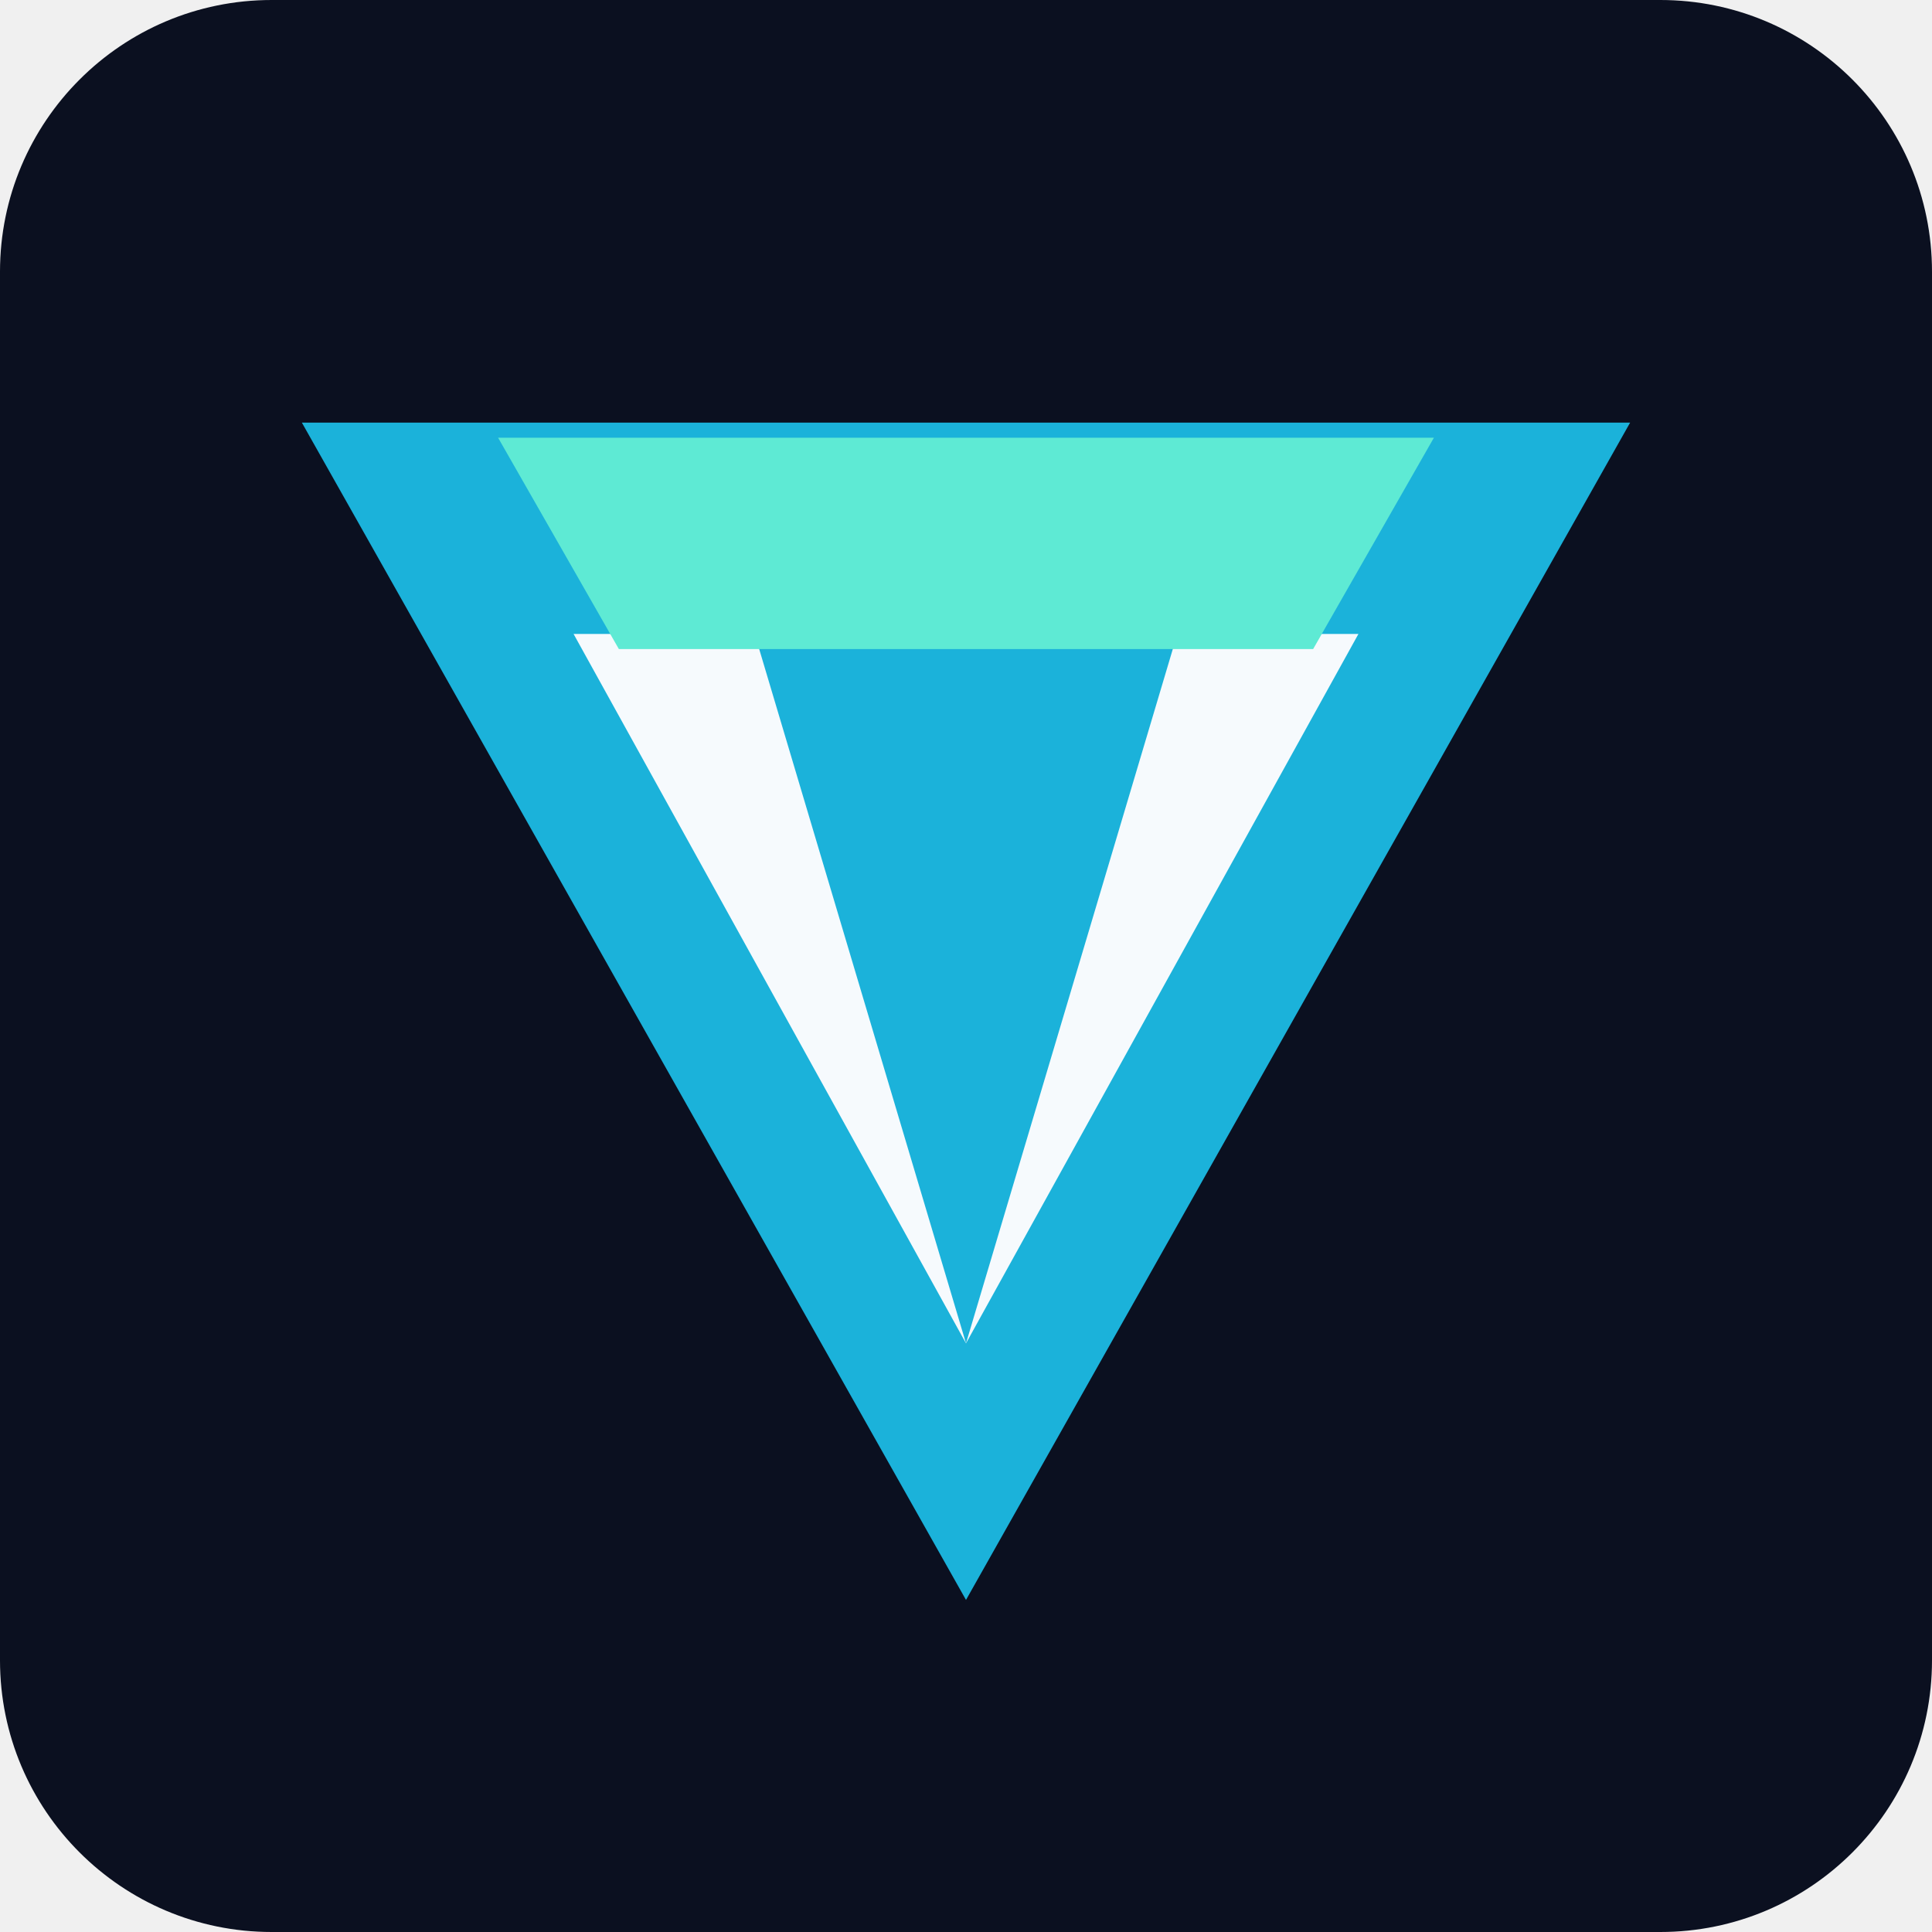
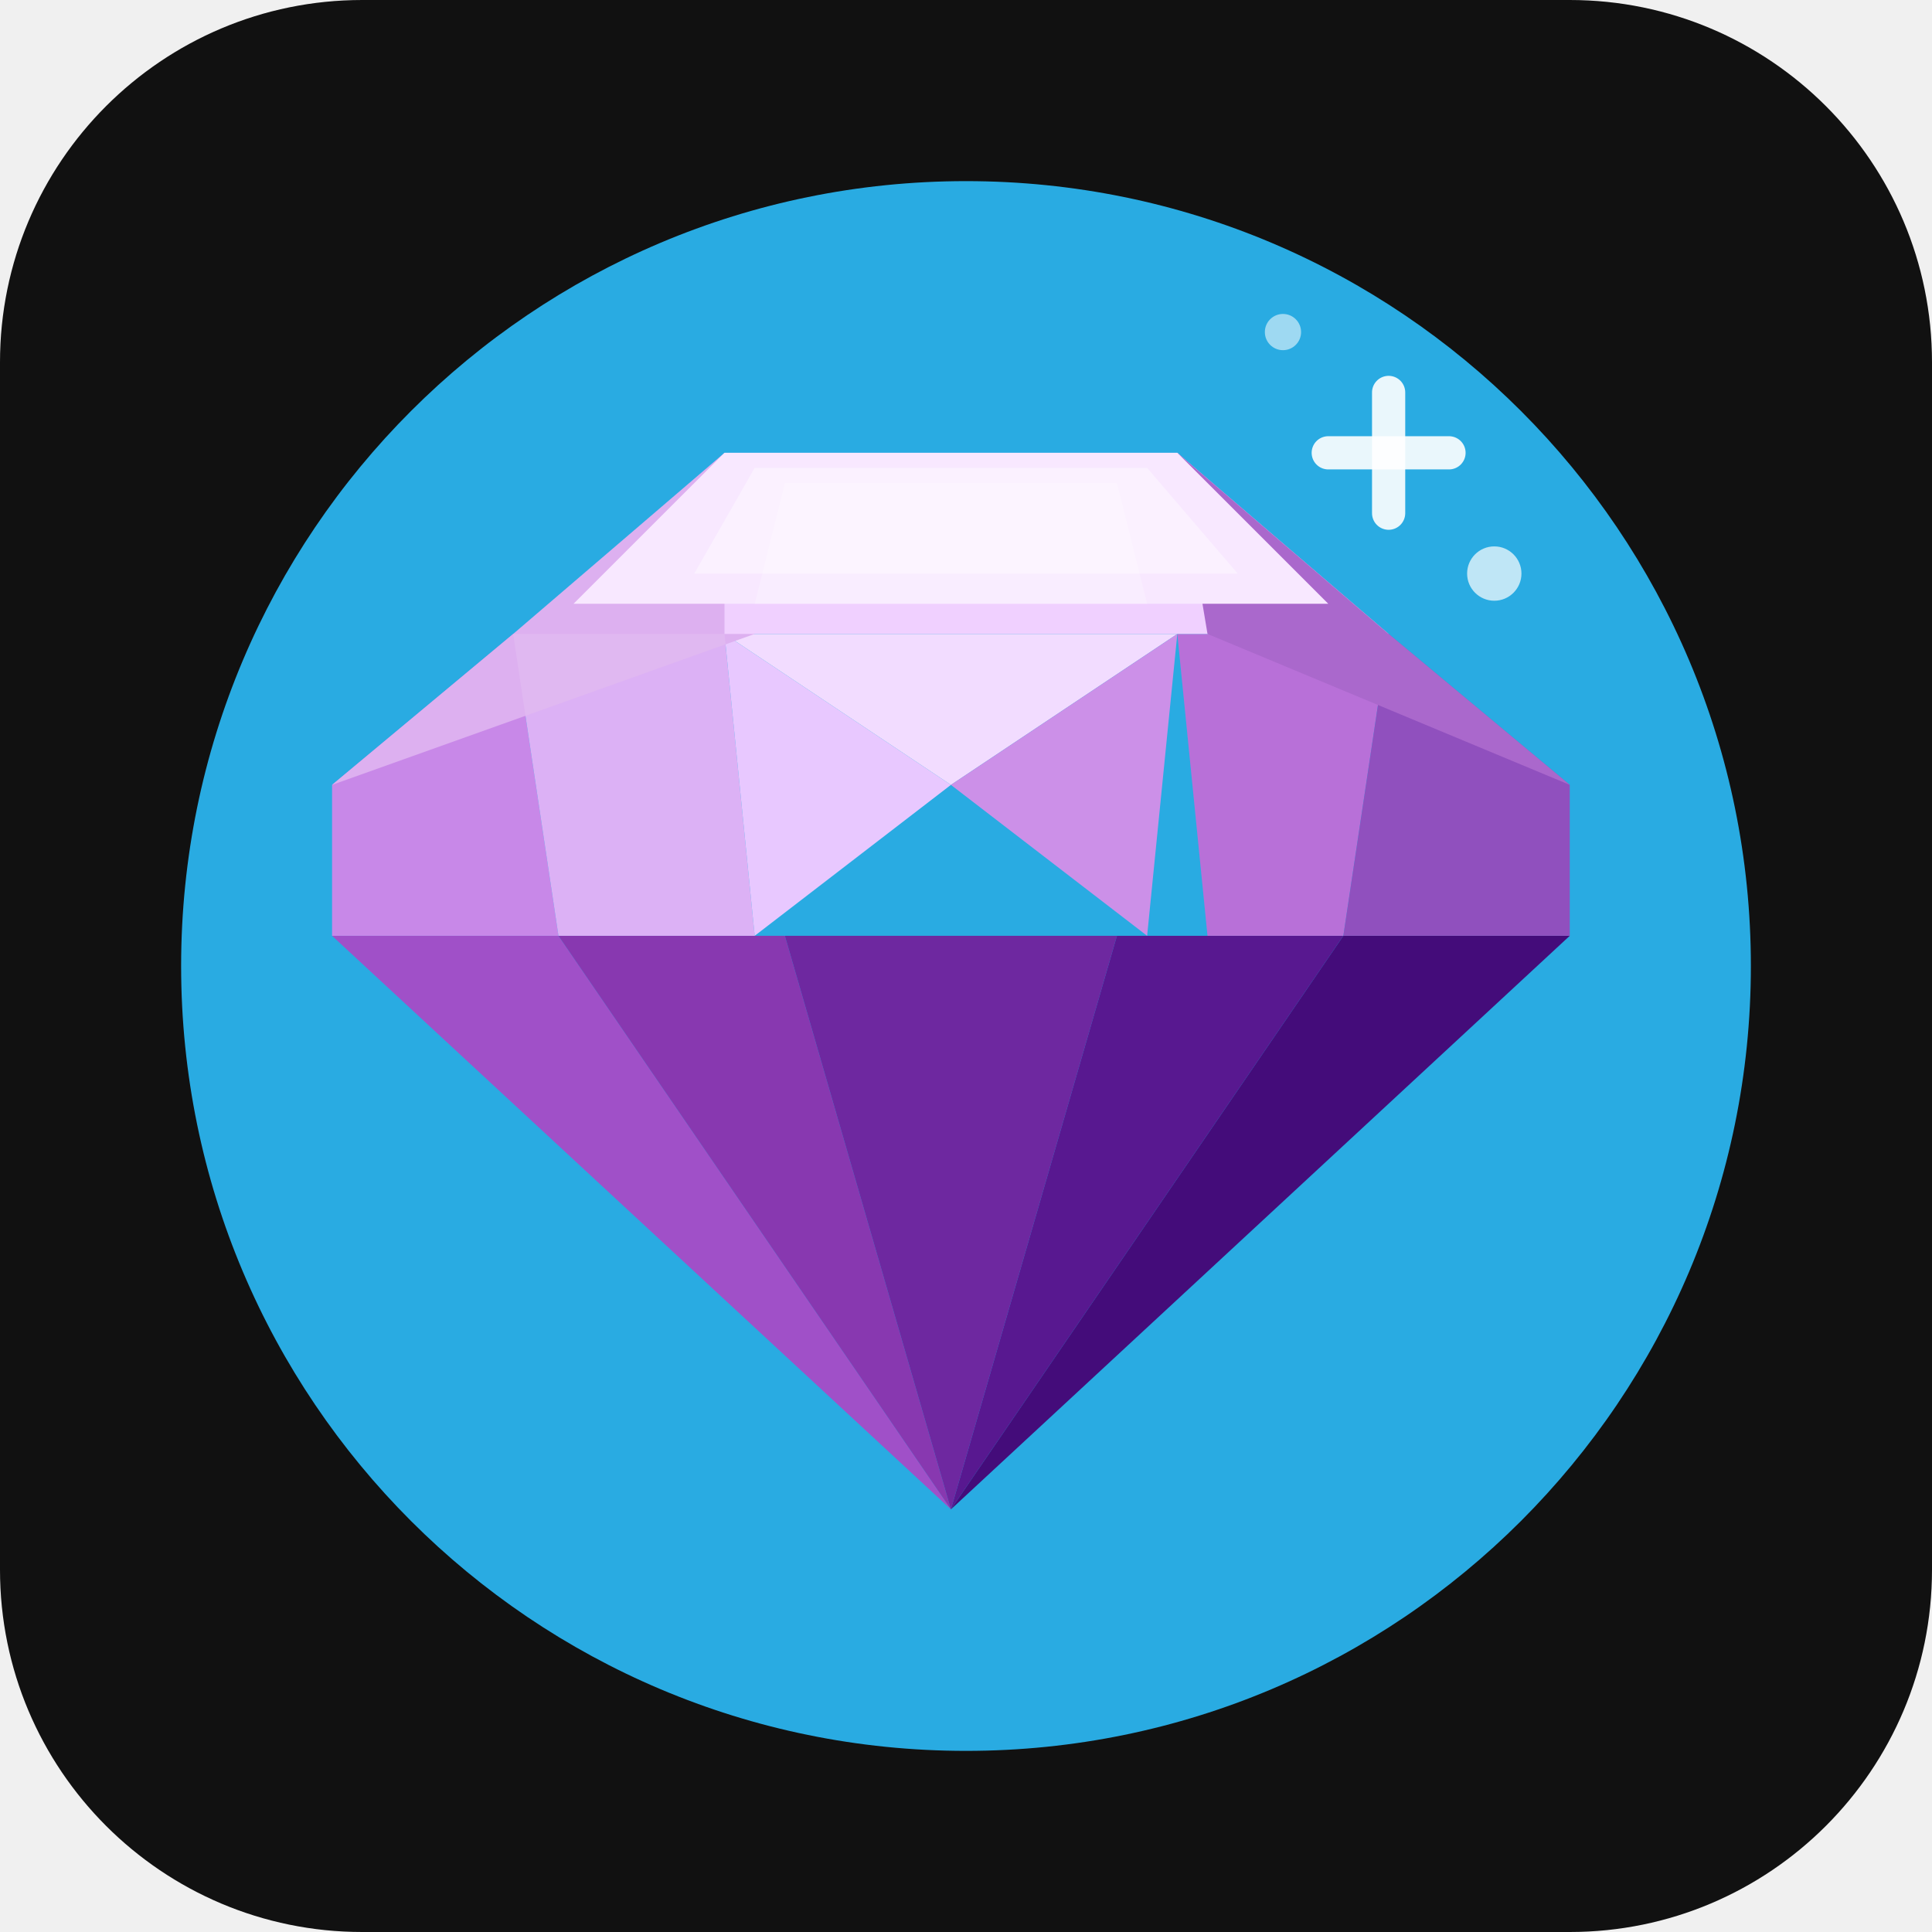
<svg xmlns="http://www.w3.org/2000/svg" viewBox="0 0 128 128" role="img" aria-labelledby="title desc">
-   <rect width="128" height="128" rx="18" fill="#0b1020" />
-   <path d="M20 28h88L64 106 20 28z" fill="#1bb2da" />
-   <path d="M38 42h52L64 89 38 42z" fill="#f6fafd" />
-   <path d="M64 89 50 42h28L64 89z" fill="#1bb2da" />
-   <path d="M33 29h62l-8 14H41l-8-14z" fill="#5eead4" />
+   <rect width="128" height="128" rx="24" fill="#111111" />
+   <circle cx="64" cy="64" r="52" fill="#29abe2" />
+   <polygon points="22,62 37,62 63,100" fill="#a050c8" />
+   <polygon points="37,62 52,62 63,100" fill="#8838b0" />
+   <polygon points="52,62 74,62 63,100" fill="#6e28a0" />
+   <polygon points="74,62 89,62 63,100" fill="#581890" />
+   <polygon points="89,62 104,62 63,100" fill="#440c7a" />
+   <polygon points="22,62 37,62 34,42 22,52" fill="#c888e8" />
+   <polygon points="34,42 37,62 50,62 48,42" fill="#d8a8f4" />
+   <polygon points="48,42 50,62 63,52" fill="#e8c8ff" />
+   <polygon points="48,42 78,42 63,52" fill="#f2dcff" />
+   <polygon points="78,42 76,62 63,52" fill="#cc90e8" />
+   <polygon points="78,42 80,62 89,62 92,42" fill="#b870d8" />
+   <polygon points="92,42 89,62 104,62 104,52" fill="#9050be" />
+   <polygon points="22,52 34,42 48,30 50,42" fill="#ddb0f0" />
+   <polygon points="48,30 78,30 92,42 48,42" fill="#f0d0ff" />
+   <polygon points="78,30 92,42 104,52 80,42" fill="#aa68cc" />
+   <polygon points="48,30 78,30 88,40 38,40" fill="#f8e8ff" />
+   <polygon points="50,31 76,31 82,38 46,38" fill="white" opacity="0.40" />
+   <polygon points="34,42 48,42 50,62 37,62" fill="white" opacity="0.10" />
+   <polygon points="52,32 74,32 76,40 50,40" fill="white" opacity="0.20" />
+   <line x1="92" y1="26" x2="92" y2="34" stroke="white" stroke-width="2.2" stroke-linecap="round" opacity="0.90" />
+   <line x1="88" y1="30" x2="96" y2="30" stroke="white" stroke-width="2.2" stroke-linecap="round" opacity="0.90" />
+   <circle cx="99" cy="38" r="1.8" fill="white" opacity="0.70" />
+   <circle cx="85" cy="22" r="1.2" fill="white" opacity="0.55" />
</svg>
